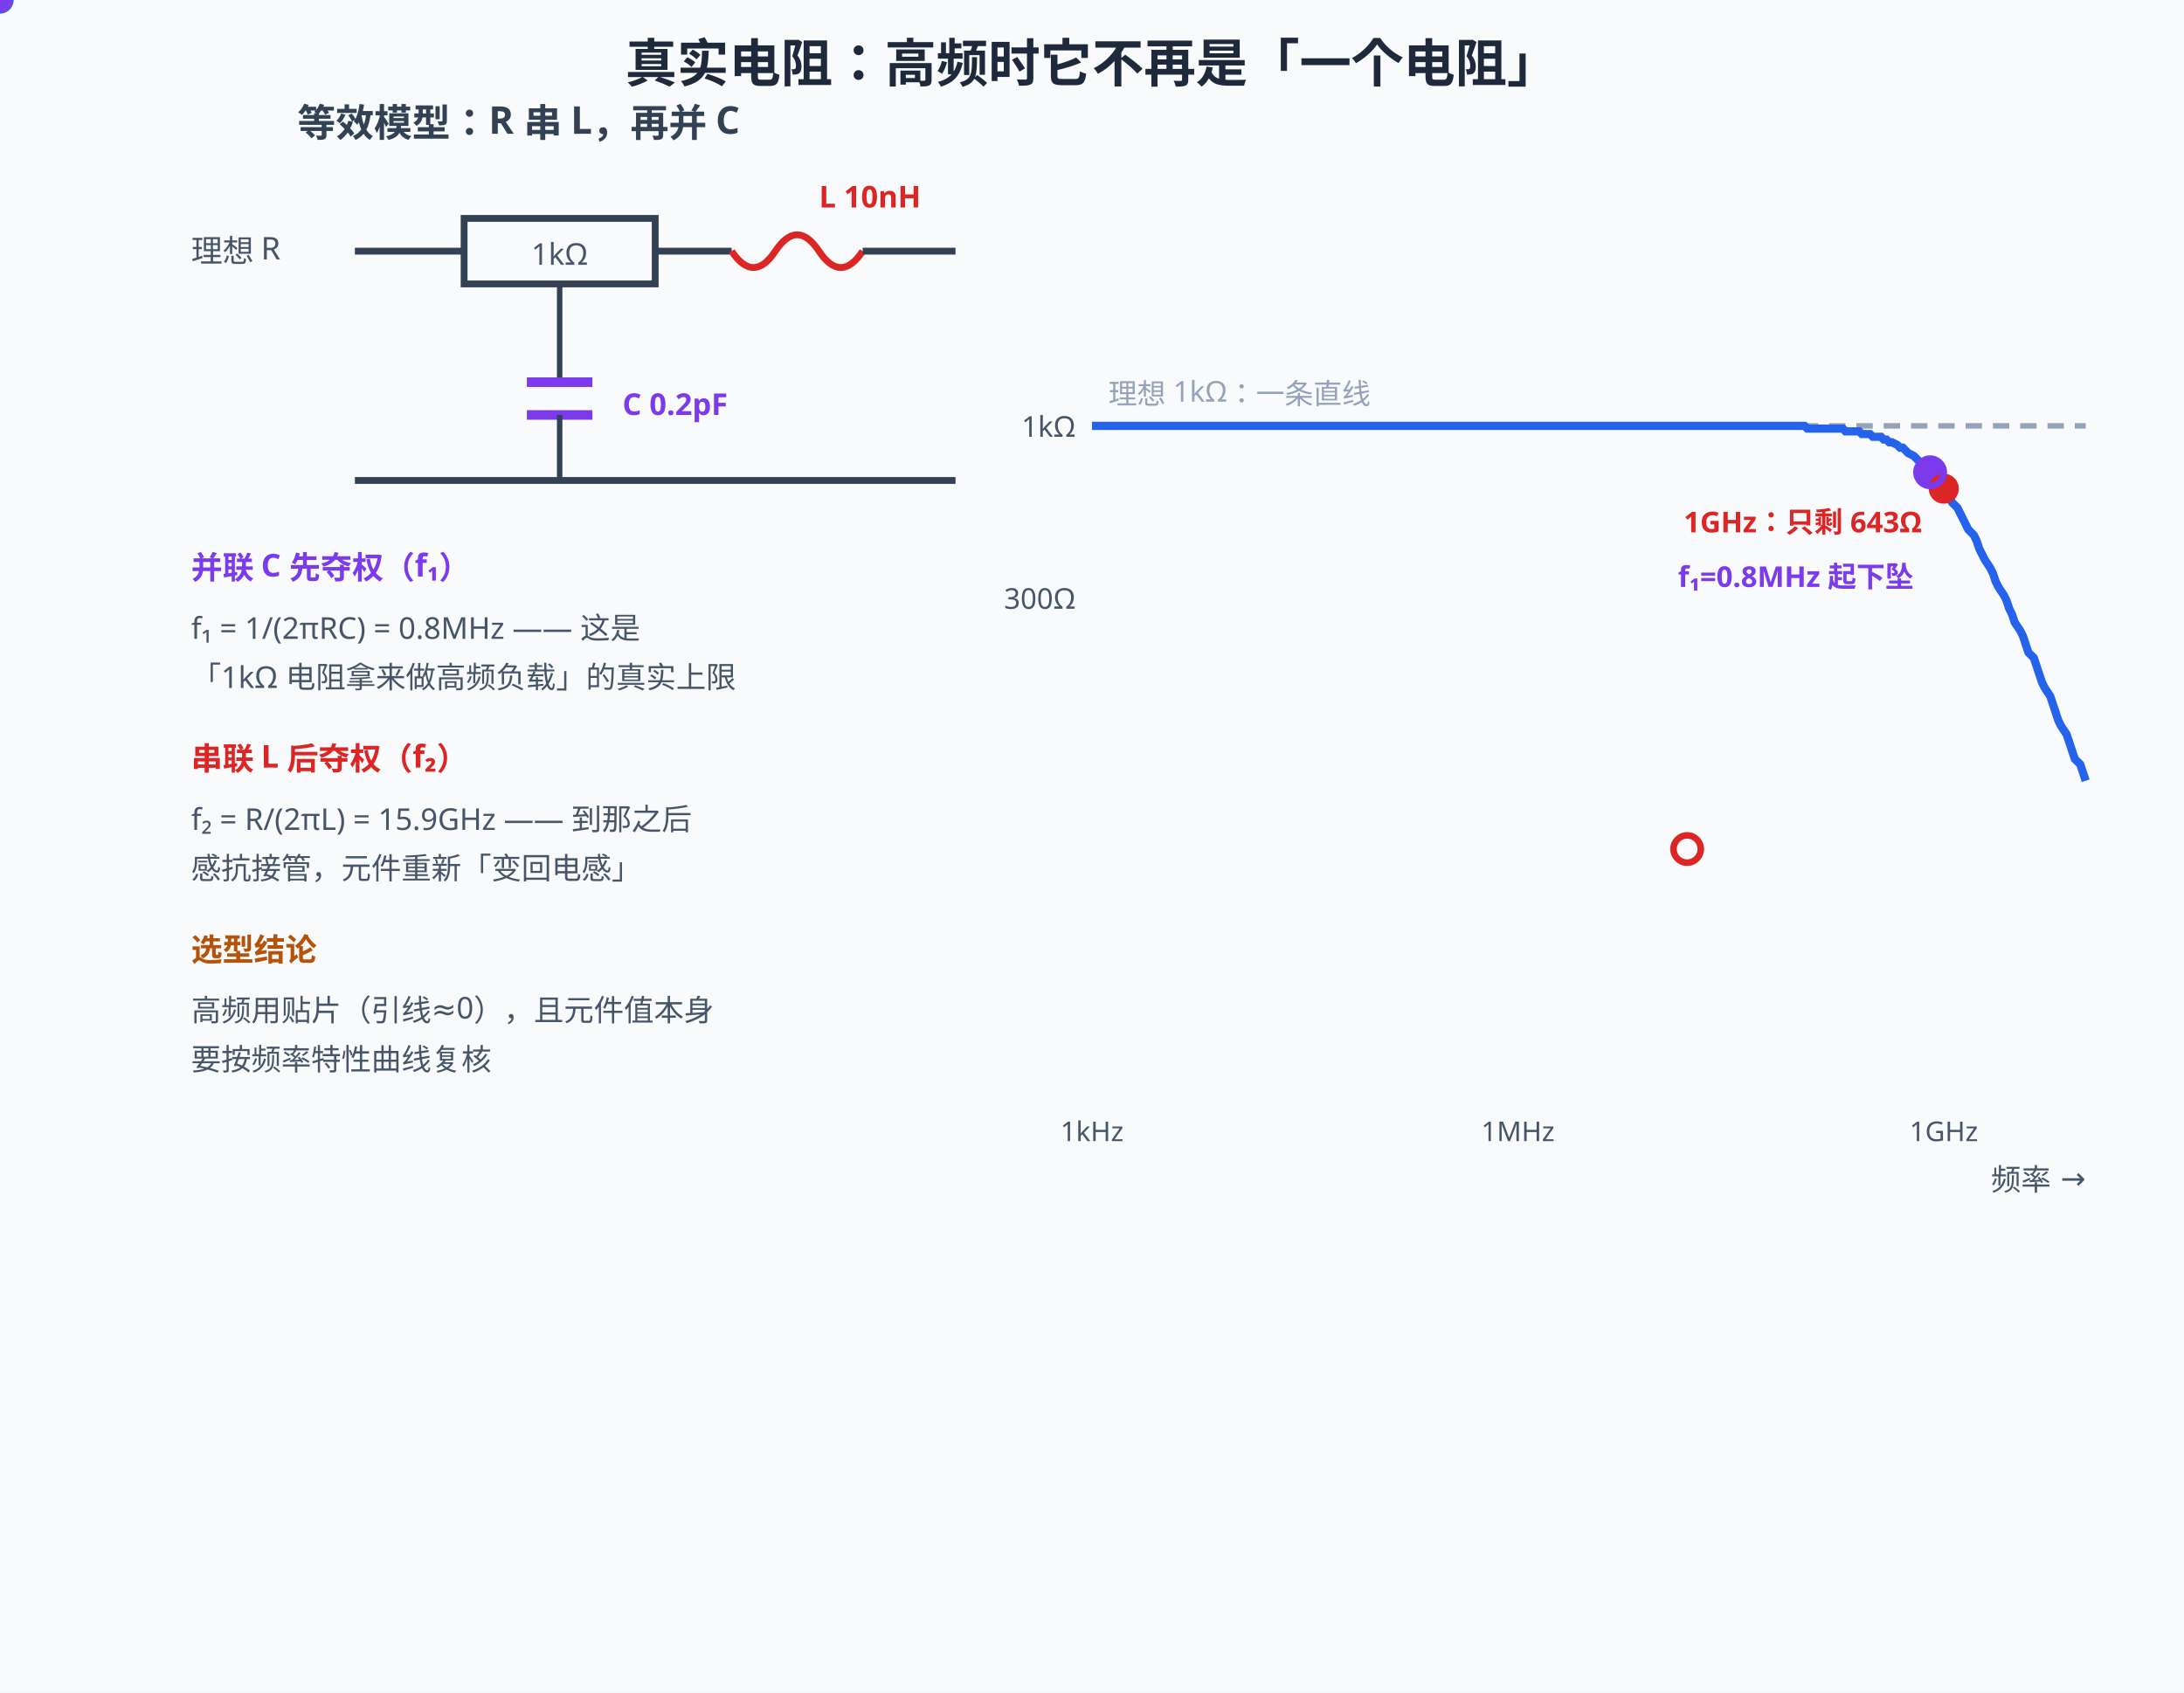
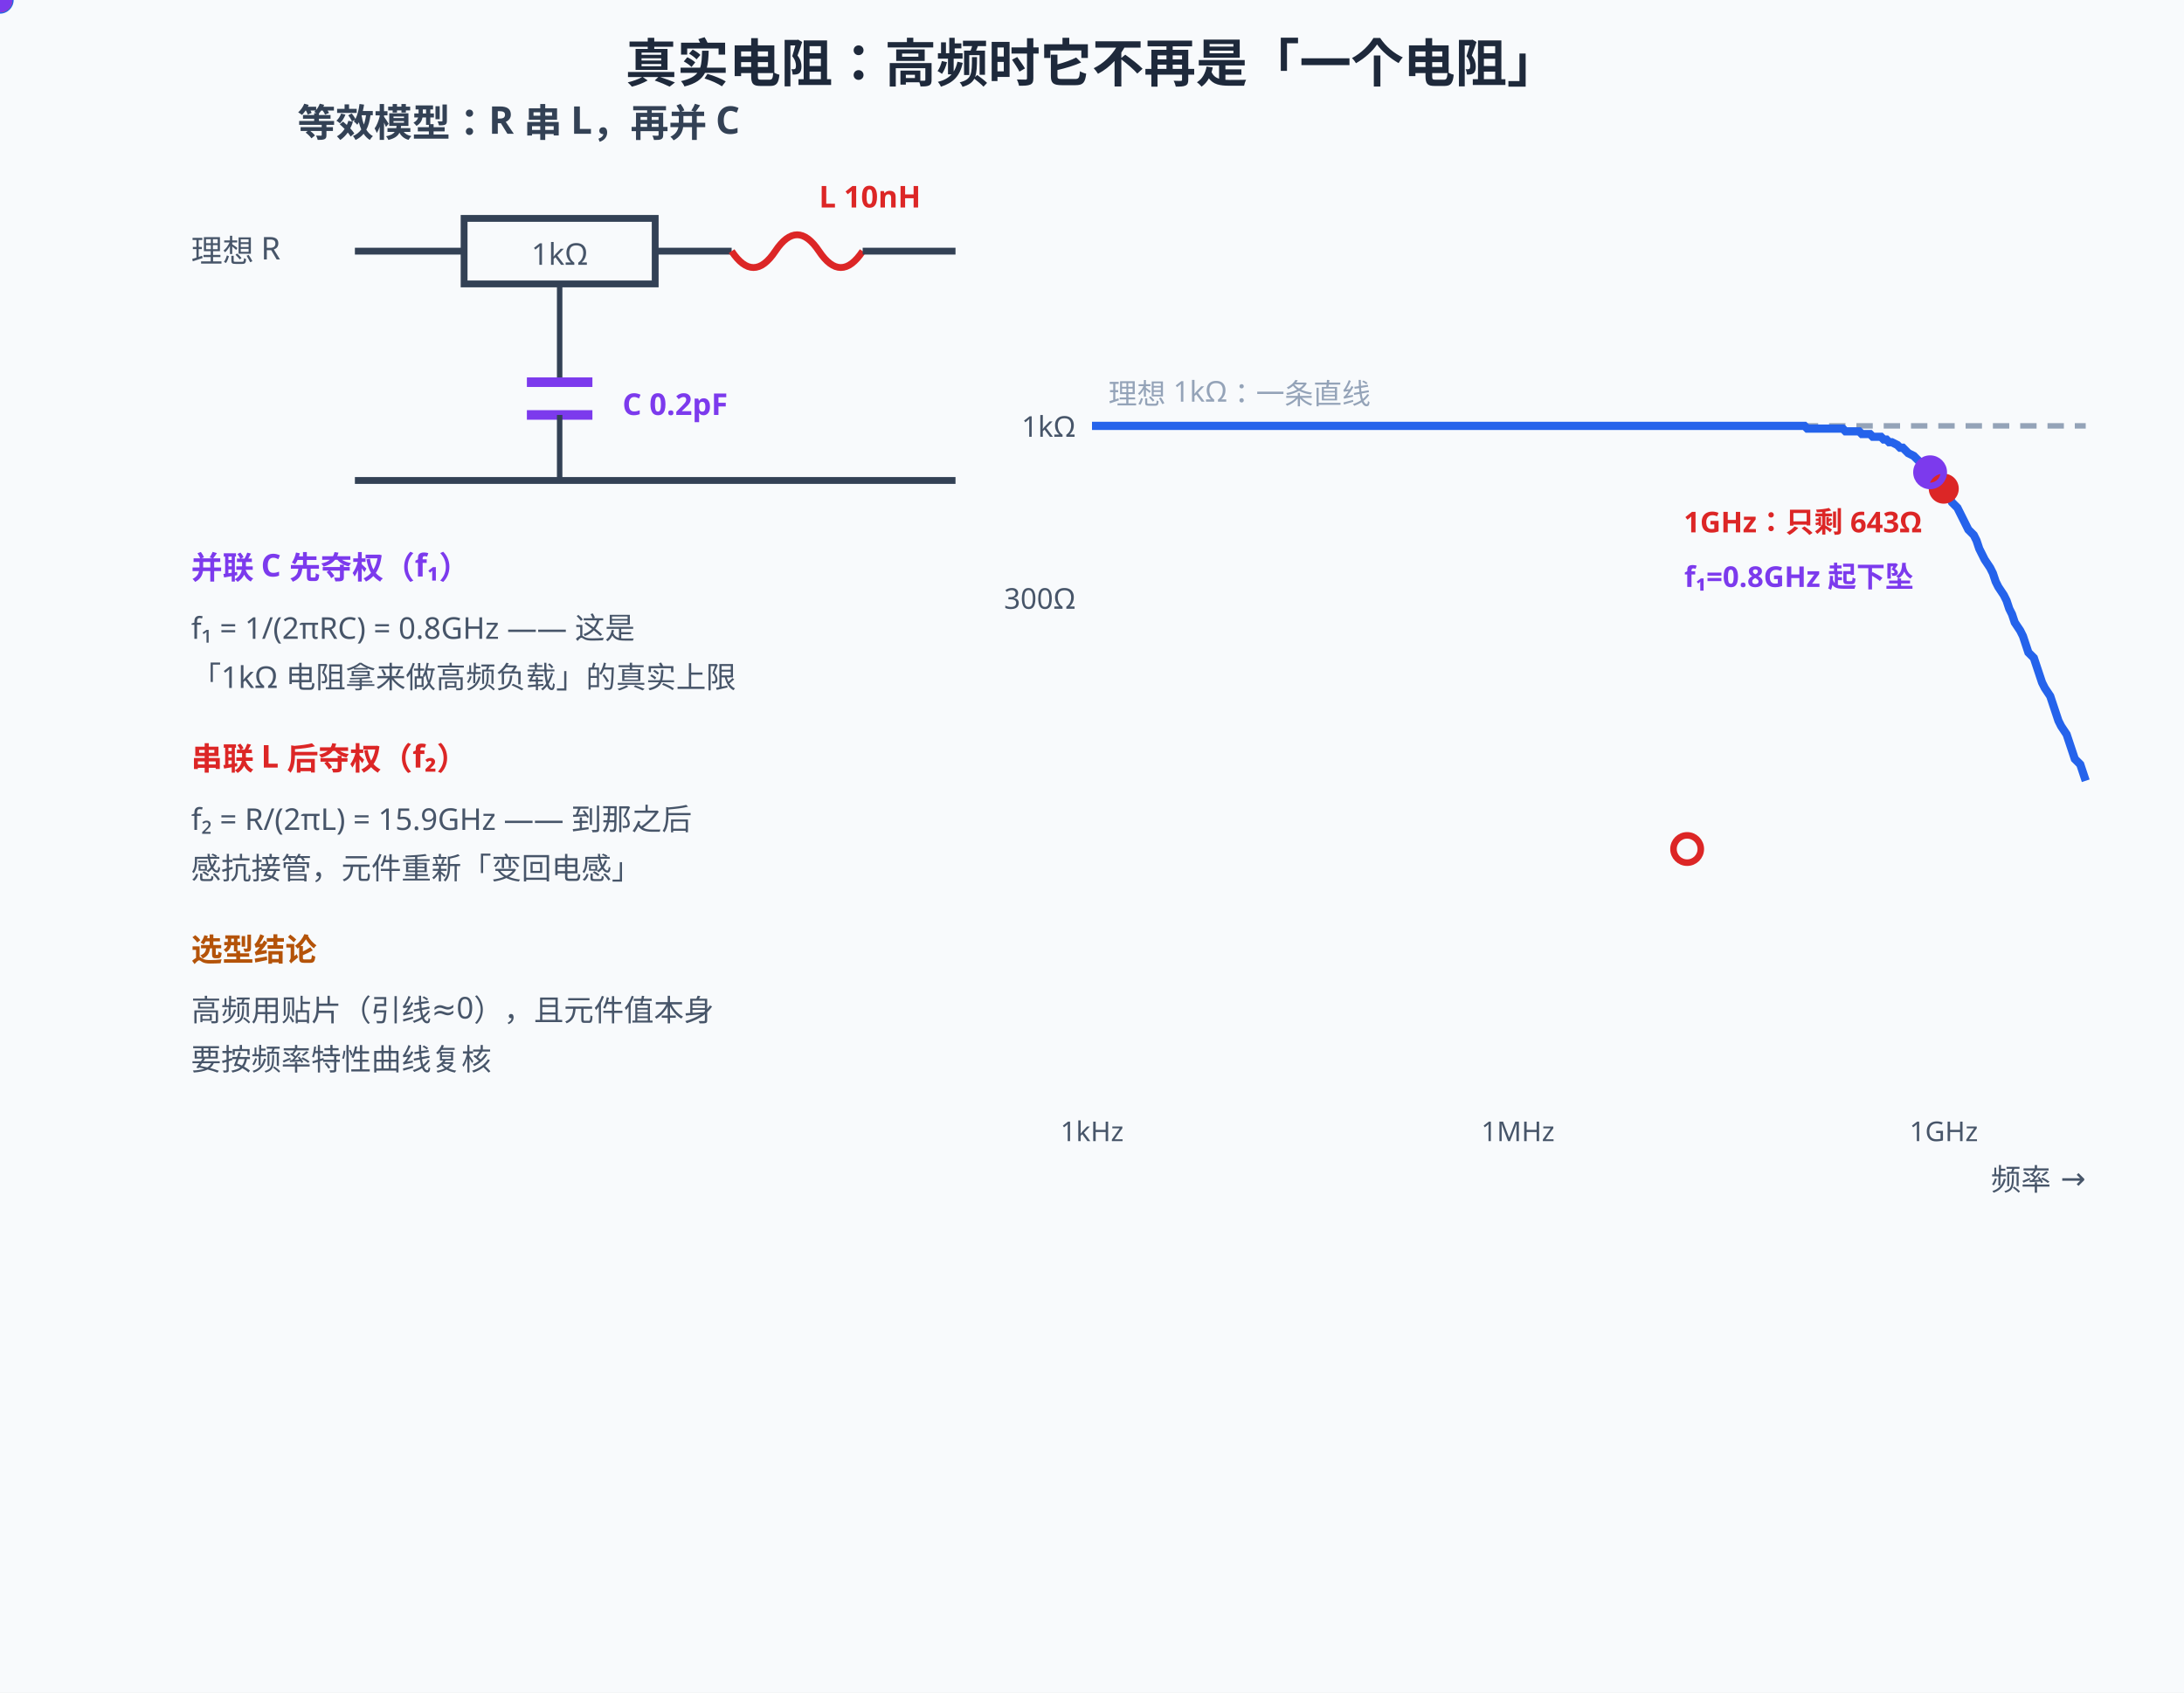
<svg xmlns="http://www.w3.org/2000/svg" width="800" height="620" viewBox="0 0 800 620">
  <rect width="800" height="620" fill="#f8fafc" />
  <style>
text{font-family:"Segoe UI","Microsoft YaHei",sans-serif;}
@media (prefers-color-scheme: dark){
rect[fill="#f8fafc"]{fill:#0f172a}
[fill="#1e293b"]{fill:#f1f5f9}[stroke="#1e293b"]{stroke:#f1f5f9}
[fill="#334155"]{fill:#e2e8f0}[stroke="#334155"]{stroke:#e2e8f0}
[fill="#475569"]{fill:#cbd5e1}[stroke="#475569"]{stroke:#cbd5e1}
[fill="#64748b"]{fill:#94a3b8}[stroke="#64748b"]{stroke:#94a3b8}
[fill="#dbeafe"]{fill:#1e3a8a}[fill="#eff6ff"]{fill:#172554}
[fill="#1d4ed8"]{fill:#60a5fa}[fill="#2563eb"]{fill:#60a5fa}[fill="#3b82f6"]{fill:#60a5fa}
[fill="#ecfdf5"]{fill:#022c22}[fill="#059669"]{fill:#34d399}[fill="#065f46"]{fill:#6ee7b7}[fill="#10b981"]{fill:#34d399}
[fill="#fffbeb"]{fill:#451a03}[fill="#b45309"]{fill:#fcd34d}[fill="#92400e"]{fill:#fcd34d}[fill="#f59e0b"]{fill:#fbbf24}
[fill="#fef2f2"]{fill:#450a0a}[fill="#dc2626"]{fill:#f87171}[fill="#991b1b"]{fill:#fca5a5}
[fill="#cbd5e1"]{fill:#334155}[stroke="#cbd5e1"]{stroke:#475569}
[fill="#ffffff"]{fill:#0f172a}[fill="#94a3b8"]{fill:#64748b}[stroke="#94a3b8"]{stroke:#64748b}
[fill="#7c3aed"]{fill:#a78bfa}[stroke="#7c3aed"]{stroke:#a78bfa}
}
</style>
  <text x="400" y="30" text-anchor="middle" font-size="19" font-weight="bold" fill="#1e293b">真实电阻：高频时它不再是「一个电阻」</text>
  <text x="190" y="50" text-anchor="middle" font-size="14" font-weight="bold" fill="#334155">等效模型：R 串 L，再并 C</text>
  <text x="70" y="96" font-size="11.5" fill="#475569">理想 R</text>
  <line x1="130" y1="92" x2="170" y2="92" stroke="#334155" stroke-width="2.5" />
  <rect x="170" y="80" width="70" height="24" fill="#f8fafc" stroke="#334155" stroke-width="2.5" />
  <text x="205" y="97" text-anchor="middle" font-size="11" fill="#475569">1kΩ</text>
  <line x1="240" y1="92" x2="268" y2="92" stroke="#334155" stroke-width="2.5" />
  <path d="M268,92 q8,12 16,0 q8,-12 16,0 q8,12 16,0" fill="none" stroke="#dc2626" stroke-width="2.5" />
  <text x="300" y="76" font-size="11" font-weight="bold" fill="#dc2626">L 10nH</text>
  <line x1="316" y1="92" x2="350" y2="92" stroke="#334155" stroke-width="2.5" />
  <line x1="205" y1="104" x2="205" y2="140" stroke="#334155" stroke-width="2" />
  <line x1="193" y1="140" x2="217" y2="140" stroke="#7c3aed" stroke-width="3.5" />
  <line x1="193" y1="152" x2="217" y2="152" stroke="#7c3aed" stroke-width="3.5" />
  <line x1="205" y1="152" x2="205" y2="176" stroke="#334155" stroke-width="2" />
  <line x1="130" y1="176" x2="350" y2="176" stroke="#334155" stroke-width="2.5" />
  <text x="228" y="152" font-size="11" font-weight="bold" fill="#7c3aed">C 0.2pF</text>
  <text x="70" y="212" font-size="11.5" font-weight="bold" fill="#7c3aed">并联 C 先夺权（f₁）</text>
-   <text x="70" y="234" font-size="11" fill="#475569">f₁ = 1/(2πRC) = 0.8MHz —— 这是</text>
+   <text x="70" y="234" font-size="11" fill="#475569">f₁ = 1/(2πRC) = 0.8GHz —— 这是</text>
  <text x="70" y="252" font-size="11" fill="#475569">「1kΩ 电阻拿来做高频负载」的真实上限</text>
  <text x="70" y="282" font-size="11.5" font-weight="bold" fill="#dc2626">串联 L 后夺权（f₂）</text>
  <text x="70" y="304" font-size="11" fill="#475569">f₂ = R/(2πL) = 15.9GHz —— 到那之后</text>
  <text x="70" y="322" font-size="11" fill="#475569">感抗接管，元件重新「变回电感」</text>
  <text x="70" y="352" font-size="11.5" font-weight="bold" fill="#b45309">选型结论</text>
  <text x="70" y="374" font-size="11" fill="#475569">高频用贴片（引线≈0），且元件值本身</text>
  <text x="70" y="392" font-size="11" fill="#475569">要按频率特性曲线复核</text>
  <text x="394" y="160" text-anchor="end" font-size="10.5" fill="#475569">1kΩ</text>
  <text x="394" y="223" text-anchor="end" font-size="10.5" fill="#475569">300Ω</text>
  <text x="400" y="418" text-anchor="middle" font-size="10" fill="#475569">1kHz</text>
  <text x="556" y="418" text-anchor="middle" font-size="10" fill="#475569">1MHz</text>
  <text x="712" y="418" text-anchor="middle" font-size="10" fill="#475569">1GHz</text>
  <text x="764" y="436" text-anchor="end" font-size="11" fill="#475569">频率 →</text>
  <line x1="400" y1="156" x2="764" y2="156" stroke="#94a3b8" stroke-width="2" stroke-dasharray="6,4" />
  <text x="406" y="148" font-size="10.5" fill="#94a3b8">理想 1kΩ：一条直线</text>
  <path d="M400,156 L401,156 L402,156 L404,156 L405,156 L406,156 L407,156 L409,156 L410,156 L411,156 L412,156 L413,156 L415,156 L416,156 L417,156 L418,156 L419,156 L421,156 L422,156 L423,156 L424,156 L426,156 L427,156 L428,156 L429,156 L430,156 L432,156 L433,156 L434,156 L435,156 L437,156 L438,156 L439,156 L440,156 L441,156 L443,156 L444,156 L445,156 L446,156 L447,156 L449,156 L450,156 L451,156 L452,156 L454,156 L455,156 L456,156 L457,156 L458,156 L460,156 L461,156 L462,156 L463,156 L465,156 L466,156 L467,156 L468,156 L469,156 L471,156 L472,156 L473,156 L474,156 L475,156 L477,156 L478,156 L479,156 L480,156 L482,156 L483,156 L484,156 L485,156 L486,156 L488,156 L489,156 L490,156 L491,156 L493,156 L494,156 L495,156 L496,156 L497,156 L499,156 L500,156 L501,156 L502,156 L503,156 L505,156 L506,156 L507,156 L508,156 L510,156 L511,156 L512,156 L513,156 L514,156 L516,156 L517,156 L518,156 L519,156 L521,156 L522,156 L523,156 L524,156 L525,156 L527,156 L528,156 L529,156 L530,156 L531,156 L533,156 L534,156 L535,156 L536,156 L538,156 L539,156 L540,156 L541,156 L542,156 L544,156 L545,156 L546,156 L547,156 L549,156 L550,156 L551,156 L552,156 L553,156 L555,156 L556,156 L557,156 L558,156 L559,156 L561,156 L562,156 L563,156 L564,156 L566,156 L567,156 L568,156 L569,156 L570,156 L572,156 L573,156 L574,156 L575,156 L577,156 L578,156 L579,156 L580,156 L581,156 L583,156 L584,156 L585,156 L586,156 L587,156 L589,156 L590,156 L591,156 L592,156 L594,156 L595,156 L596,156 L597,156 L598,156 L600,156 L601,156 L602,156 L603,156 L605,156 L606,156 L607,156 L608,156 L609,156 L611,156 L612,156 L613,156 L614,156 L615,156 L617,156 L618,156 L619,156 L620,156 L622,156 L623,156 L624,156 L625,156 L626,156 L628,156 L629,156 L630,156 L631,156 L633,156 L634,156 L635,156 L636,156 L637,156 L639,156 L640,156 L641,156 L642,156 L643,156 L645,156 L646,156 L647,156 L648,156 L650,156 L651,156 L652,156 L653,156 L654,156 L656,156 L657,156 L658,156 L659,156 L661,156 L662,157 L663,157 L664,157 L665,157 L667,157 L668,157 L669,157 L670,157 L671,157 L673,157 L674,157 L675,157 L676,158 L678,158 L679,158 L680,158 L681,158 L682,159 L684,159 L685,159 L686,160 L687,160 L689,160 L690,161 L691,161 L692,162 L693,162 L695,163 L696,164 L697,164 L698,165 L699,166 L701,167 L702,168 L703,169 L704,170 L706,171 L707,173 L708,174 L709,176 L710,177 L712,179 L713,180 L714,182 L715,184 L717,186 L718,188 L719,190 L720,192 L721,194 L723,196 L724,198 L725,201 L726,203 L727,205 L729,208 L730,210 L731,213 L732,215 L734,218 L735,220 L736,223 L737,225 L738,228 L740,231 L741,233 L742,236 L743,239 L745,241 L746,244 L747,247 L748,250 L749,252 L751,255 L752,258 L753,261 L754,264 L755,266 L757,269 L758,272 L759,275 L760,278 L762,280 L763,283 L764,286" fill="none" stroke="#2563eb" stroke-width="3" />
  <circle cx="707" cy="173" r="5.5" fill="#7c3aed" />
-   <text x="701" y="215" text-anchor="end" font-size="10.5" font-weight="bold" fill="#7c3aed">f₁=0.8MHz 起下坠</text>
+   <text x="701" y="215" text-anchor="end" font-size="10.5" font-weight="bold" fill="#7c3aed">f₁=0.8GHz 起下坠</text>
  <circle cx="712" cy="179" r="5.5" fill="#dc2626" />
  <text x="704" y="195" text-anchor="end" font-size="10.5" font-weight="bold" fill="#dc2626">1GHz：只剩 643Ω</text>
  <circle r="5" fill="#2563eb">
    <animateMotion dur="11s" repeatCount="indefinite" path="L401,156 L402,156 L404,156 L405,156 L406,156 L407,156 L409,156 L410,156 L411,156 L412,156 L413,156 L415,156 L416,156 L417,156 L418,156 L419,156 L421,156 L422,156 L423,156 L424,156 L426,156 L427,156 L428,156 L429,156 L430,156 L432,156 L433,156 L434,156 L435,156 L437,156 L438,156 L439,156 L440,156 L441,156 L443,156 L444,156 L445,156 L446,156 L447,156 L449,156 L450,156 L451,156 L452,156 L454,156 L455,156 L456,156 L457,156 L458,156 L460,156 L461,156 L462,156 L463,156 L465,156 L466,156 L467,156 L468,156 L469,156 L471,156 L472,156 L473,156 L474,156 L475,156 L477,156 L478,156 L479,156 L480,156 L482,156 L483,156 L484,156 L485,156 L486,156 L488,156 L489,156 L490,156 L491,156 L493,156 L494,156 L495,156 L496,156 L497,156 L499,156 L500,156 L501,156 L502,156 L503,156 L505,156 L506,156 L507,156 L508,156 L510,156 L511,156 L512,156 L513,156 L514,156 L516,156 L517,156 L518,156 L519,156 L521,156 L522,156 L523,156 L524,156 L525,156 L527,156 L528,156 L529,156 L530,156 L531,156 L533,156 L534,156 L535,156 L536,156 L538,156 L539,156 L540,156 L541,156 L542,156 L544,156 L545,156 L546,156 L547,156 L549,156 L550,156 L551,156 L552,156 L553,156 L555,156 L556,156 L557,156 L558,156 L559,156 L561,156 L562,156 L563,156 L564,156 L566,156 L567,156 L568,156 L569,156 L570,156 L572,156 L573,156 L574,156 L575,156 L577,156 L578,156 L579,156 L580,156 L581,156 L583,156 L584,156 L585,156 L586,156 L587,156 L589,156 L590,156 L591,156 L592,156 L594,156 L595,156 L596,156 L597,156 L598,156 L600,156 L601,156 L602,156 L603,156 L605,156 L606,156 L607,156 L608,156 L609,156 L611,156 L612,156 L613,156 L614,156 L615,156 L617,156 L618,156 L619,156 L620,156 L622,156 L623,156 L624,156 L625,156 L626,156 L628,156 L629,156 L630,156 L631,156 L633,156 L634,156 L635,156 L636,156 L637,156 L639,156 L640,156 L641,156 L642,156 L643,156 L645,156 L646,156 L647,156 L648,156 L650,156 L651,156 L652,156 L653,156 L654,156 L656,156 L657,156 L658,156 L659,156 L661,156 L662,157 L663,157 L664,157 L665,157 L667,157 L668,157 L669,157 L670,157 L671,157 L673,157 L674,157 L675,157 L676,158 L678,158 L679,158 L680,158 L681,158 L682,159 L684,159 L685,159 L686,160 L687,160 L689,160 L690,161 L691,161 L692,162 L693,162 L695,163 L696,164 L697,164 L698,165 L699,166 L701,167 L702,168 L703,169 L704,170 L706,171 L707,173 L708,174 L709,176 L710,177 L712,179 L713,180 L714,182 L715,184 L717,186 L718,188 L719,190 L720,192 L721,194 L723,196 L724,198 L725,201 L726,203 L727,205 L729,208 L730,210 L731,213 L732,215 L734,218 L735,220 L736,223 L737,225 L738,228 L740,231 L741,233 L742,236 L743,239 L745,241 L746,244 L747,247 L748,250 L749,252 L751,255 L752,258 L753,261 L754,264 L755,266 L757,269 L758,272 L759,275 L760,278 L762,280 L763,283 L764,286" keyPoints="0;1" keyTimes="0;1" />
  </circle>
  <circle r="4.5" fill="#f59e0b">
    <animateMotion dur="11s" begin="-0.4s" repeatCount="indefinite" path="M132,92 L168,92" />
  </circle>
  <circle r="4.5" fill="#dc2626">
    <animateMotion dur="11s" begin="-1.1s" repeatCount="indefinite" path="M242,92 L266,92" />
  </circle>
  <circle r="4.5" fill="#7c3aed">
    <animateMotion dur="11s" begin="-1.8s" repeatCount="indefinite" path="M205,154 L205,174" />
  </circle>
  <circle cx="707" cy="173" r="5" fill="none" stroke="#7c3aed" stroke-width="2.4">
    <animate attributeName="r" values="5;12;5" dur="1.9s" repeatCount="indefinite" />
  </circle>
  <circle cx="618" cy="311" r="5" fill="none" stroke="#dc2626" stroke-width="2.4">
    <animate attributeName="r" values="5;12;5" dur="1.9s" begin="-0.9s" repeatCount="indefinite" />
  </circle>
  <rect x="60" y="60" width="300" height="124" rx="10" fill="none" stroke="#94a3b8" stroke-width="2.5" opacity="0">
    <animate attributeName="opacity" values="0.15;0.9;0.15" dur="2.0s" repeatCount="indefinite" />
  </rect>
-   <text x="400" y="560" text-anchor="middle" font-size="14.5" font-weight="bold" fill="#94a3b8" opacity="0">① 低频：R 说了算——理想电阻的直线在 0.8MHz 之前都成立<animate attributeName="opacity" values="0;1;1;0;0" keyTimes="0;0.03;0.2;0.25;1" dur="11s" repeatCount="indefinite" />
+   <text x="400" y="560" text-anchor="middle" font-size="14.5" font-weight="bold" fill="#94a3b8" opacity="0">① 低频：R 说了算——理想电阻的直线在 0.8GHz 之前都成立<animate attributeName="opacity" values="0;1;1;0;0" keyTimes="0;0.03;0.2;0.25;1" dur="11s" repeatCount="indefinite" />
  </text>
  <text x="400" y="560" text-anchor="middle" font-size="14.5" font-weight="bold" fill="#7c3aed" opacity="0">② 中频：并联的 0.2pF 开始分流，曲线按 −20dB/dec 下坠<animate attributeName="opacity" values="0;0;1;1;0;0" keyTimes="0;0.25;0.3;0.5;0.55;1" dur="11s" repeatCount="indefinite" />
  </text>
  <text x="400" y="560" text-anchor="middle" font-size="14.5" font-weight="bold" fill="#2563eb" opacity="0">③ 高频：1GHz 时「1kΩ 电阻」实际只剩 643Ω——它已经变成复合元件<animate attributeName="opacity" values="0;0;1;1;0;0" keyTimes="0;0.55;0.6;0.8;0.85;1" dur="11s" repeatCount="indefinite" />
  </text>
  <text x="400" y="560" text-anchor="middle" font-size="14.5" font-weight="bold" fill="#dc2626" opacity="0">④ 再往上（15.9GHz）引线电感接管：元件又「变回电感」<animate attributeName="opacity" values="0;0;1;1" keyTimes="0;0.85;0.9;1" dur="11s" repeatCount="indefinite" />
  </text>
  <g opacity="0">
    <animate attributeName="opacity" values="0;0;1;1" keyTimes="0;0.9;0.94;1" dur="11s" repeatCount="indefinite" />
    <rect x="20" y="576" width="760" height="34" rx="8" fill="#ecfdf5" stroke="#059669" stroke-width="1.5" />
    <text x="400" y="598" text-anchor="middle" font-size="13.5" font-weight="bold" fill="#059669">每个元件都有两个寄生夺权点：C 在 f₁=1/(2πRC) 开始、L 在 f₂=R/(2πL) 结束——中间才是它「当电阻」的区间</text>
  </g>
</svg>
